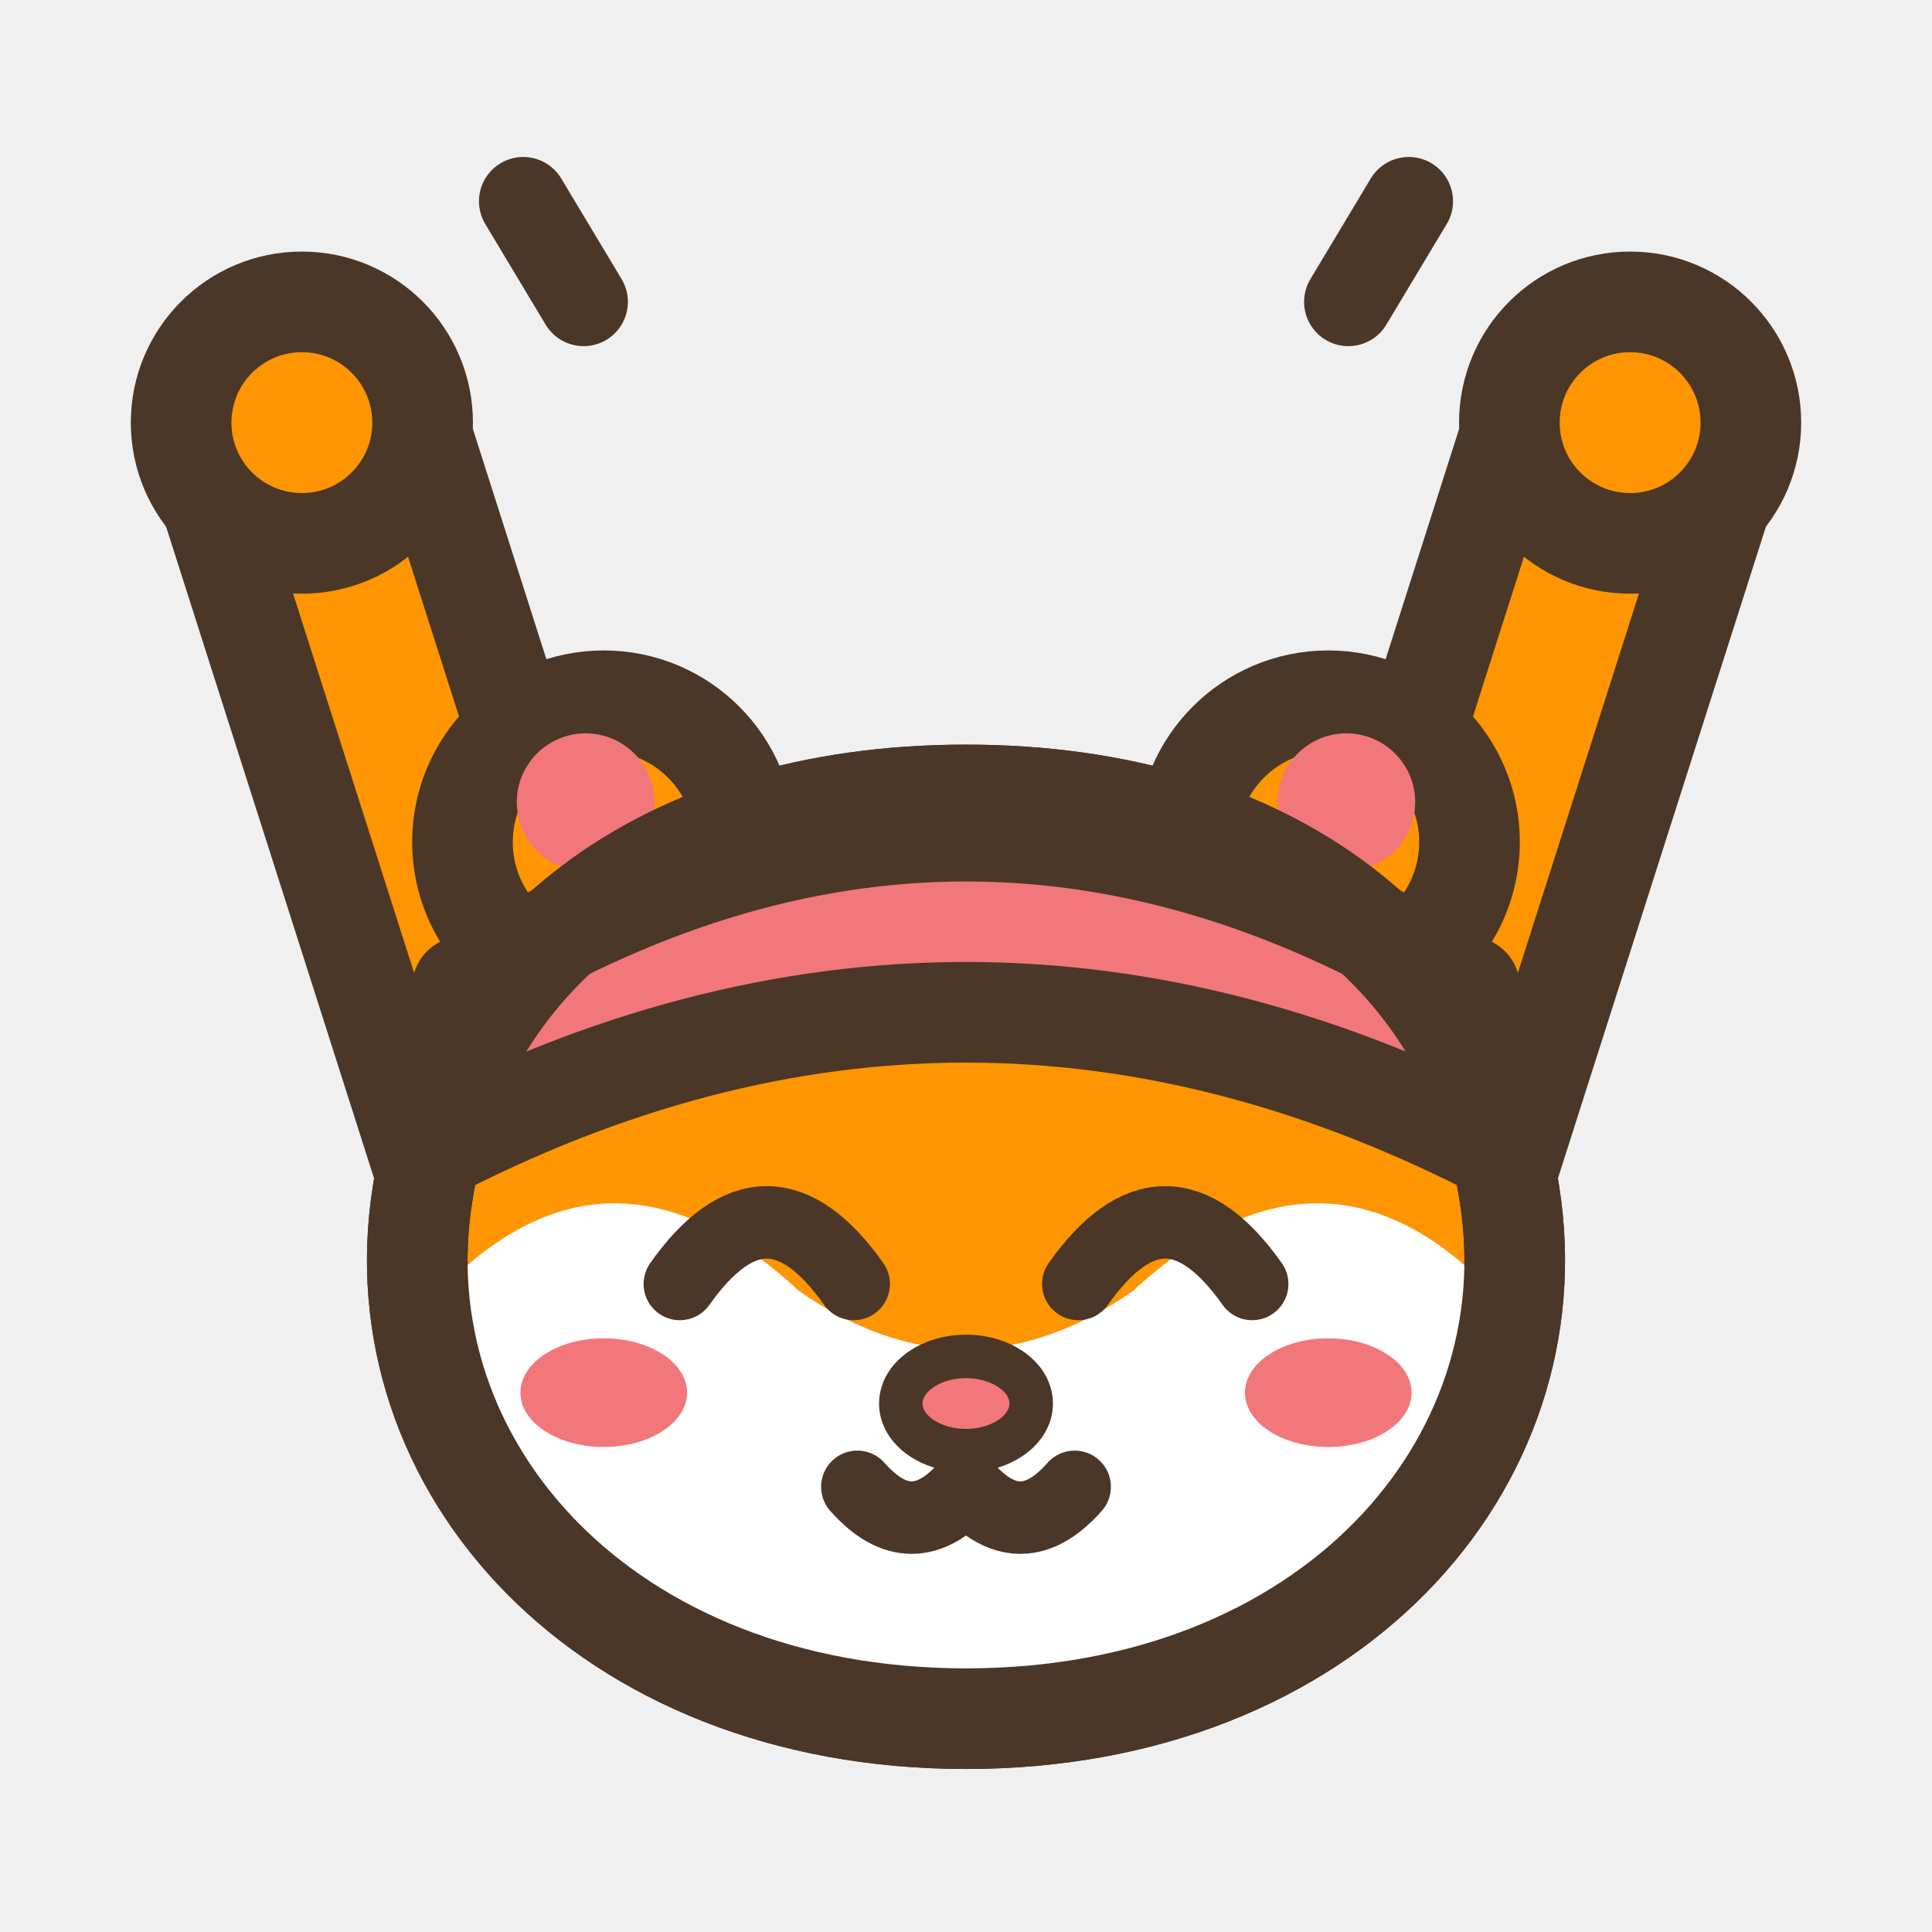
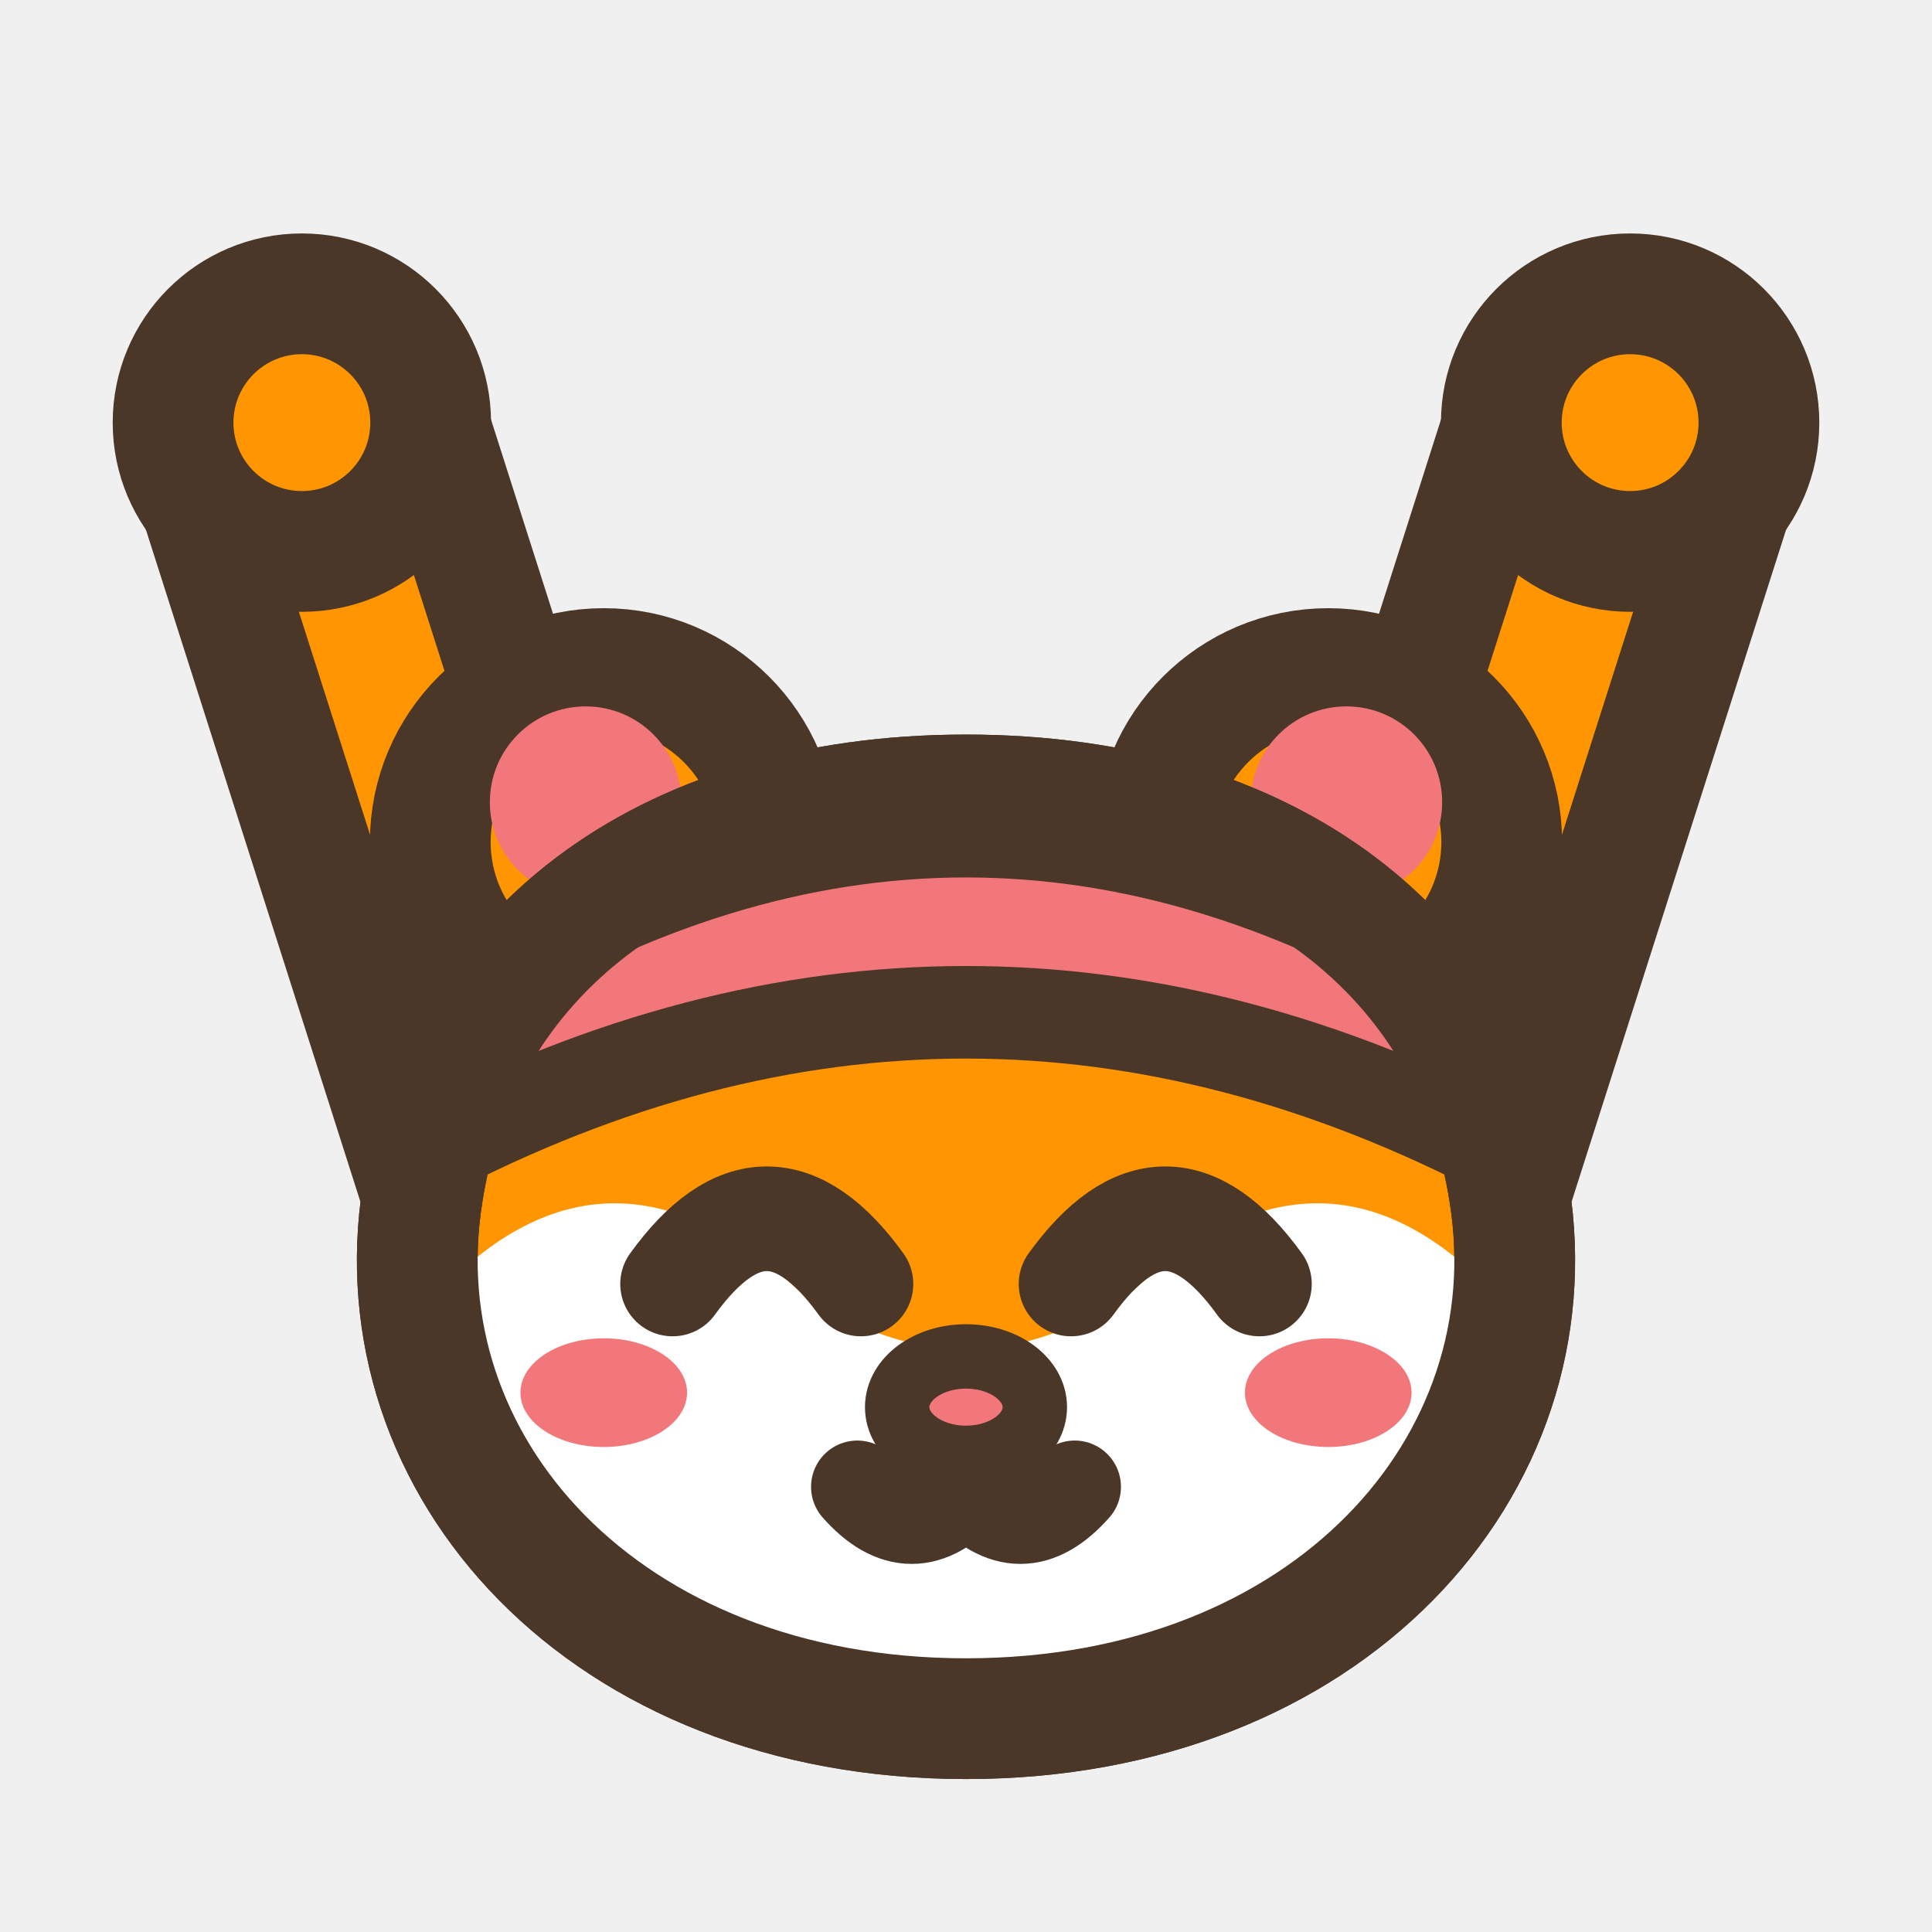
<svg xmlns="http://www.w3.org/2000/svg" viewBox="0 0 48 48">
-   <path d="M15 34 L7.5 10.5" fill="none" stroke="#4A3728" stroke-width="8" stroke-linecap="round" stroke-linejoin="round" />
+   <path d="M15 34 L7.5 10.5" fill="none" stroke="#4A3728" stroke-width="9" stroke-linecap="round" stroke-linejoin="round" />
  <path d="M15 34 L7.5 10.5" fill="none" stroke="#FF9500" stroke-width="3" stroke-linecap="round" stroke-linejoin="round" />
-   <path d="M33 34 L40.5 10.5" fill="none" stroke="#4A3728" stroke-width="8" stroke-linecap="round" stroke-linejoin="round" />
+   <path d="M33 34 L40.5 10.5" fill="none" stroke="#4A3728" stroke-width="9" stroke-linecap="round" stroke-linejoin="round" />
  <path d="M33 34 L40.5 10.5" fill="none" stroke="#FF9500" stroke-width="3" stroke-linecap="round" stroke-linejoin="round" />
-   <circle cx="7.5" cy="10.5" r="3" fill="#FF9500" stroke="#4A3728" stroke-width="2.5" stroke-linecap="round" stroke-linejoin="round" />
-   <circle cx="40.5" cy="10.5" r="3" fill="#FF9500" stroke="#4A3728" stroke-width="2.5" stroke-linecap="round" stroke-linejoin="round" />
-   <circle cx="15" cy="20.92" r="3.51" fill="#FF9500" stroke="#4A3728" stroke-width="2.5" stroke-linecap="round" stroke-linejoin="round" />
-   <circle cx="14.55" cy="19.93" r="1.71" fill="#F2777A" stroke="none" />
-   <circle cx="33" cy="20.92" r="3.51" fill="#FF9500" stroke="#4A3728" stroke-width="2.5" stroke-linecap="round" stroke-linejoin="round" />
-   <circle cx="33.45" cy="19.93" r="1.71" fill="#F2777A" stroke="none" />
-   <path d="M24 19.75 C31.65 19.75 36.6 23.8 37.5 29.65 C38.58 36.4 33 42.7 24 42.7 C15 42.7 9.42 36.4 10.5 29.65 C11.4 23.8 16.35 19.75 24 19.75 Z" fill="#FF9500" stroke="#4A3728" stroke-width="2.5" stroke-linecap="round" stroke-linejoin="round" />
+   <circle cx="7.5" cy="10.5" r="3.2" fill="#FF9500" stroke="#4A3728" stroke-width="3" stroke-linecap="round" stroke-linejoin="round" />
+   <circle cx="40.5" cy="10.5" r="3.2" fill="#FF9500" stroke="#4A3728" stroke-width="3" stroke-linecap="round" stroke-linejoin="round" />
+   <circle cx="15" cy="20.92" r="4.31" fill="#FF9500" stroke="#4A3728" stroke-width="3" stroke-linecap="round" stroke-linejoin="round" />
+   <circle cx="14.55" cy="19.93" r="2.38" fill="#F2777A" stroke="none" />
+   <circle cx="33" cy="20.92" r="4.31" fill="#FF9500" stroke="#4A3728" stroke-width="3" stroke-linecap="round" stroke-linejoin="round" />
+   <circle cx="33.45" cy="19.93" r="2.38" fill="#F2777A" stroke="none" />
+   <path d="M24 19.75 C31.65 19.75 36.6 23.8 37.5 29.65 C38.58 36.4 33 42.7 24 42.7 C15 42.7 9.42 36.4 10.5 29.65 C11.4 23.8 16.35 19.75 24 19.75 Z" fill="#FF9500" stroke="#4A3728" stroke-width="3" stroke-linecap="round" stroke-linejoin="round" />
  <path d="M10.68 32.35 Q15 27.58 19.86 32.08 Q24 34.96 28.14 32.08 Q33 27.58 37.32 32.35 C38.04 37.3 32.55 42.52 24 42.52 C15.45 42.52 9.96 37.3 10.68 32.35 Z" fill="#FFFFFF" stroke="none" />
-   <path d="M11.49 24.52 Q24 16.78 36.51 24.52 L37.41 28.66 Q24 21.64 10.59 28.66 Z" fill="#F2777A" stroke="#4A3728" stroke-width="2.5" stroke-linecap="round" stroke-linejoin="round" />
-   <path d="M24 19.75 C31.65 19.75 36.6 23.8 37.5 29.65 C38.58 36.4 33 42.7 24 42.7 C15 42.7 9.42 36.4 10.5 29.65 C11.4 23.8 16.35 19.75 24 19.75 Z" fill="none" stroke="#4A3728" stroke-width="2.5" stroke-linecap="round" stroke-linejoin="round" />
+   <path d="M11.49 24.52 Q24 16.78 36.51 24.52 L37.41 28.66 Q24 21.64 10.59 28.66 Z" fill="#F2777A" stroke="#4A3728" stroke-width="2.3" stroke-linecap="round" stroke-linejoin="round" />
+   <path d="M24 19.75 C31.65 19.75 36.6 23.8 37.5 29.65 C38.58 36.4 33 42.7 24 42.7 C15 42.7 9.42 36.4 10.5 29.65 C11.4 23.8 16.35 19.75 24 19.75 Z" fill="none" stroke="#4A3728" stroke-width="3" stroke-linecap="round" stroke-linejoin="round" />
  <ellipse cx="15" cy="34.6" rx="2.07" ry="1.35" fill="#F2777A" stroke="none" />
  <ellipse cx="33" cy="34.6" rx="2.07" ry="1.35" fill="#F2777A" stroke="none" />
-   <path d="M16.89 31.9 Q19.05 28.84 21.21 31.9" fill="none" stroke="#4A3728" stroke-width="1.8" stroke-linecap="round" stroke-linejoin="round" />
-   <path d="M26.79 31.9 Q28.95 28.84 31.11 31.9" fill="none" stroke="#4A3728" stroke-width="1.8" stroke-linecap="round" stroke-linejoin="round" />
-   <ellipse cx="24" cy="34.87" rx="1.62" ry="1.17" fill="#F2777A" stroke="#4A3728" stroke-width="1.08" />
-   <path d="M21.3 36.94 Q22.65 38.47 24 36.94 Q25.35 38.47 26.7 36.94" fill="none" stroke="#4A3728" stroke-width="1.8" stroke-linecap="round" stroke-linejoin="round" />
-   <line x1="13" y1="5" x2="14.5" y2="7.5" stroke="#4A3728" stroke-width="2.2" stroke-linecap="round" stroke-linejoin="round" />
-   <line x1="35" y1="5" x2="33.5" y2="7.5" stroke="#4A3728" stroke-width="2.2" stroke-linecap="round" stroke-linejoin="round" />
+   <path d="M16.71 31.9 Q19.05 28.66 21.39 31.9" fill="none" stroke="#4A3728" stroke-width="2.6" stroke-linecap="round" stroke-linejoin="round" />
+   <path d="M26.61 31.9 Q28.95 28.66 31.29 31.9" fill="none" stroke="#4A3728" stroke-width="2.6" stroke-linecap="round" stroke-linejoin="round" />
+   <ellipse cx="24" cy="34.96" rx="1.71" ry="1.26" fill="#F2777A" stroke="#4A3728" stroke-width="1.6" stroke-linecap="round" stroke-linejoin="round" />
+   <path d="M21.3 36.94 Q22.65 38.47 24 36.94 Q25.35 38.47 26.7 36.94" fill="none" stroke="#4A3728" stroke-width="2.3" stroke-linecap="round" stroke-linejoin="round" />
</svg>
